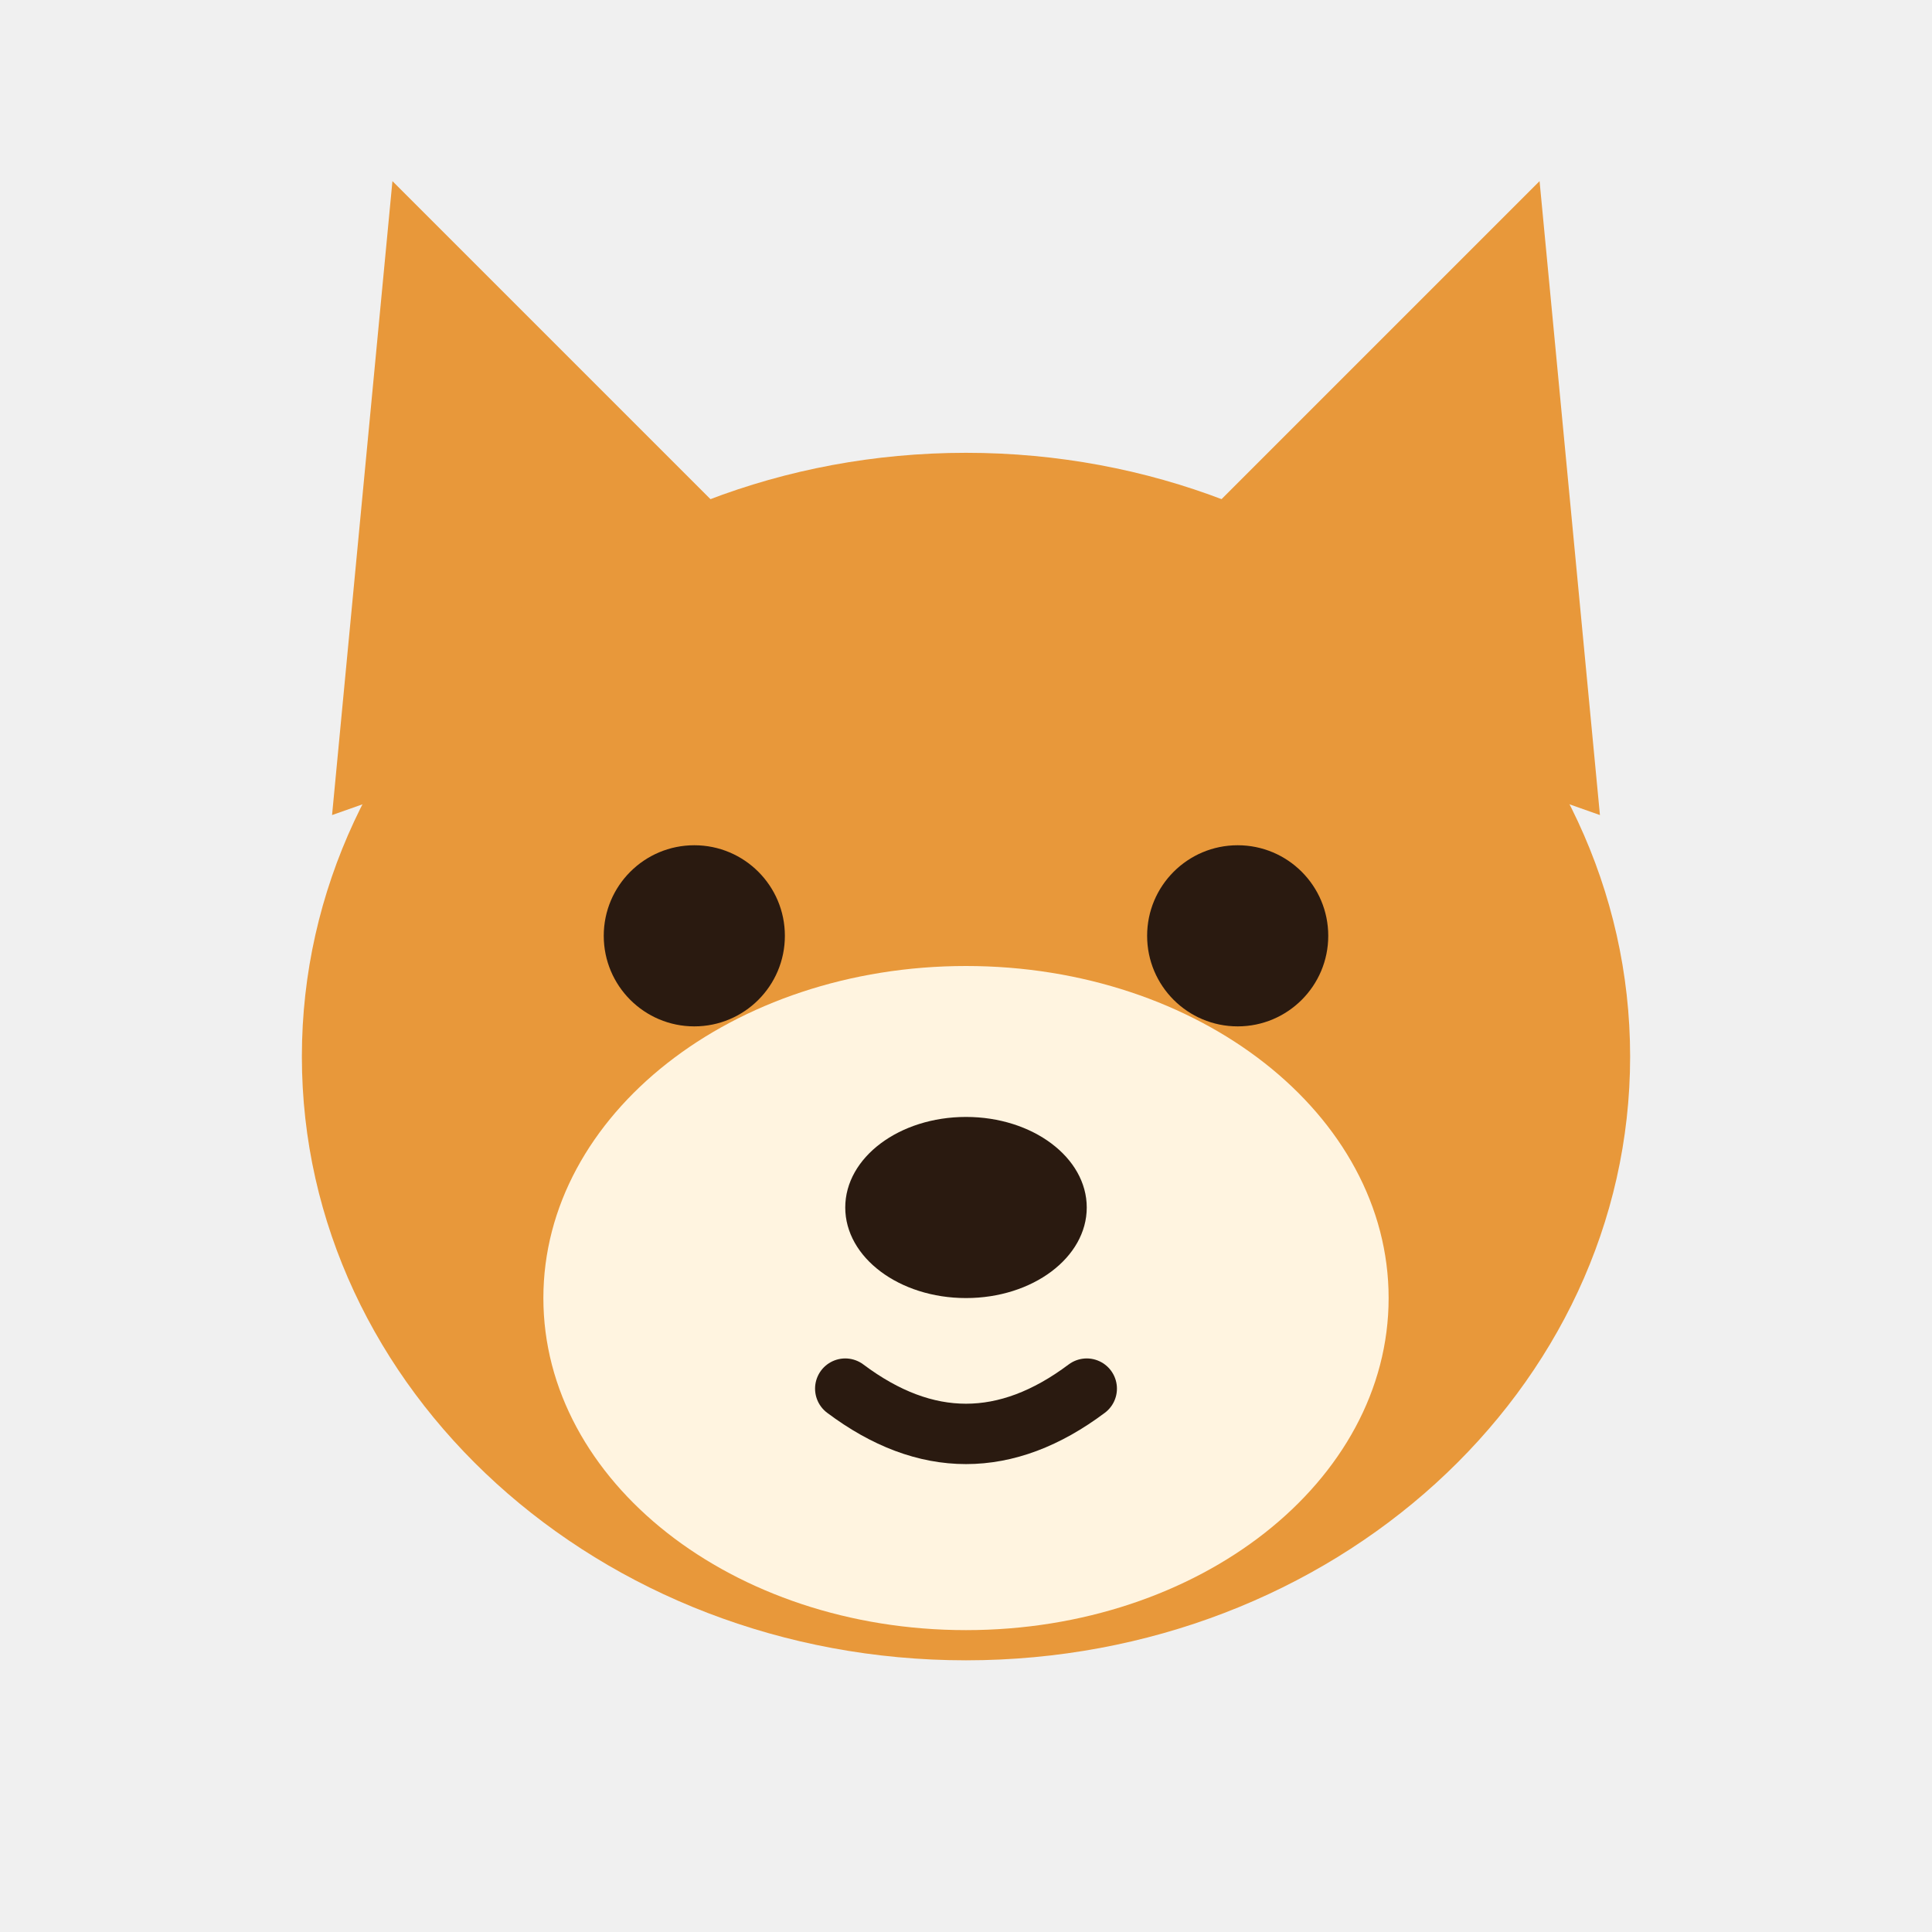
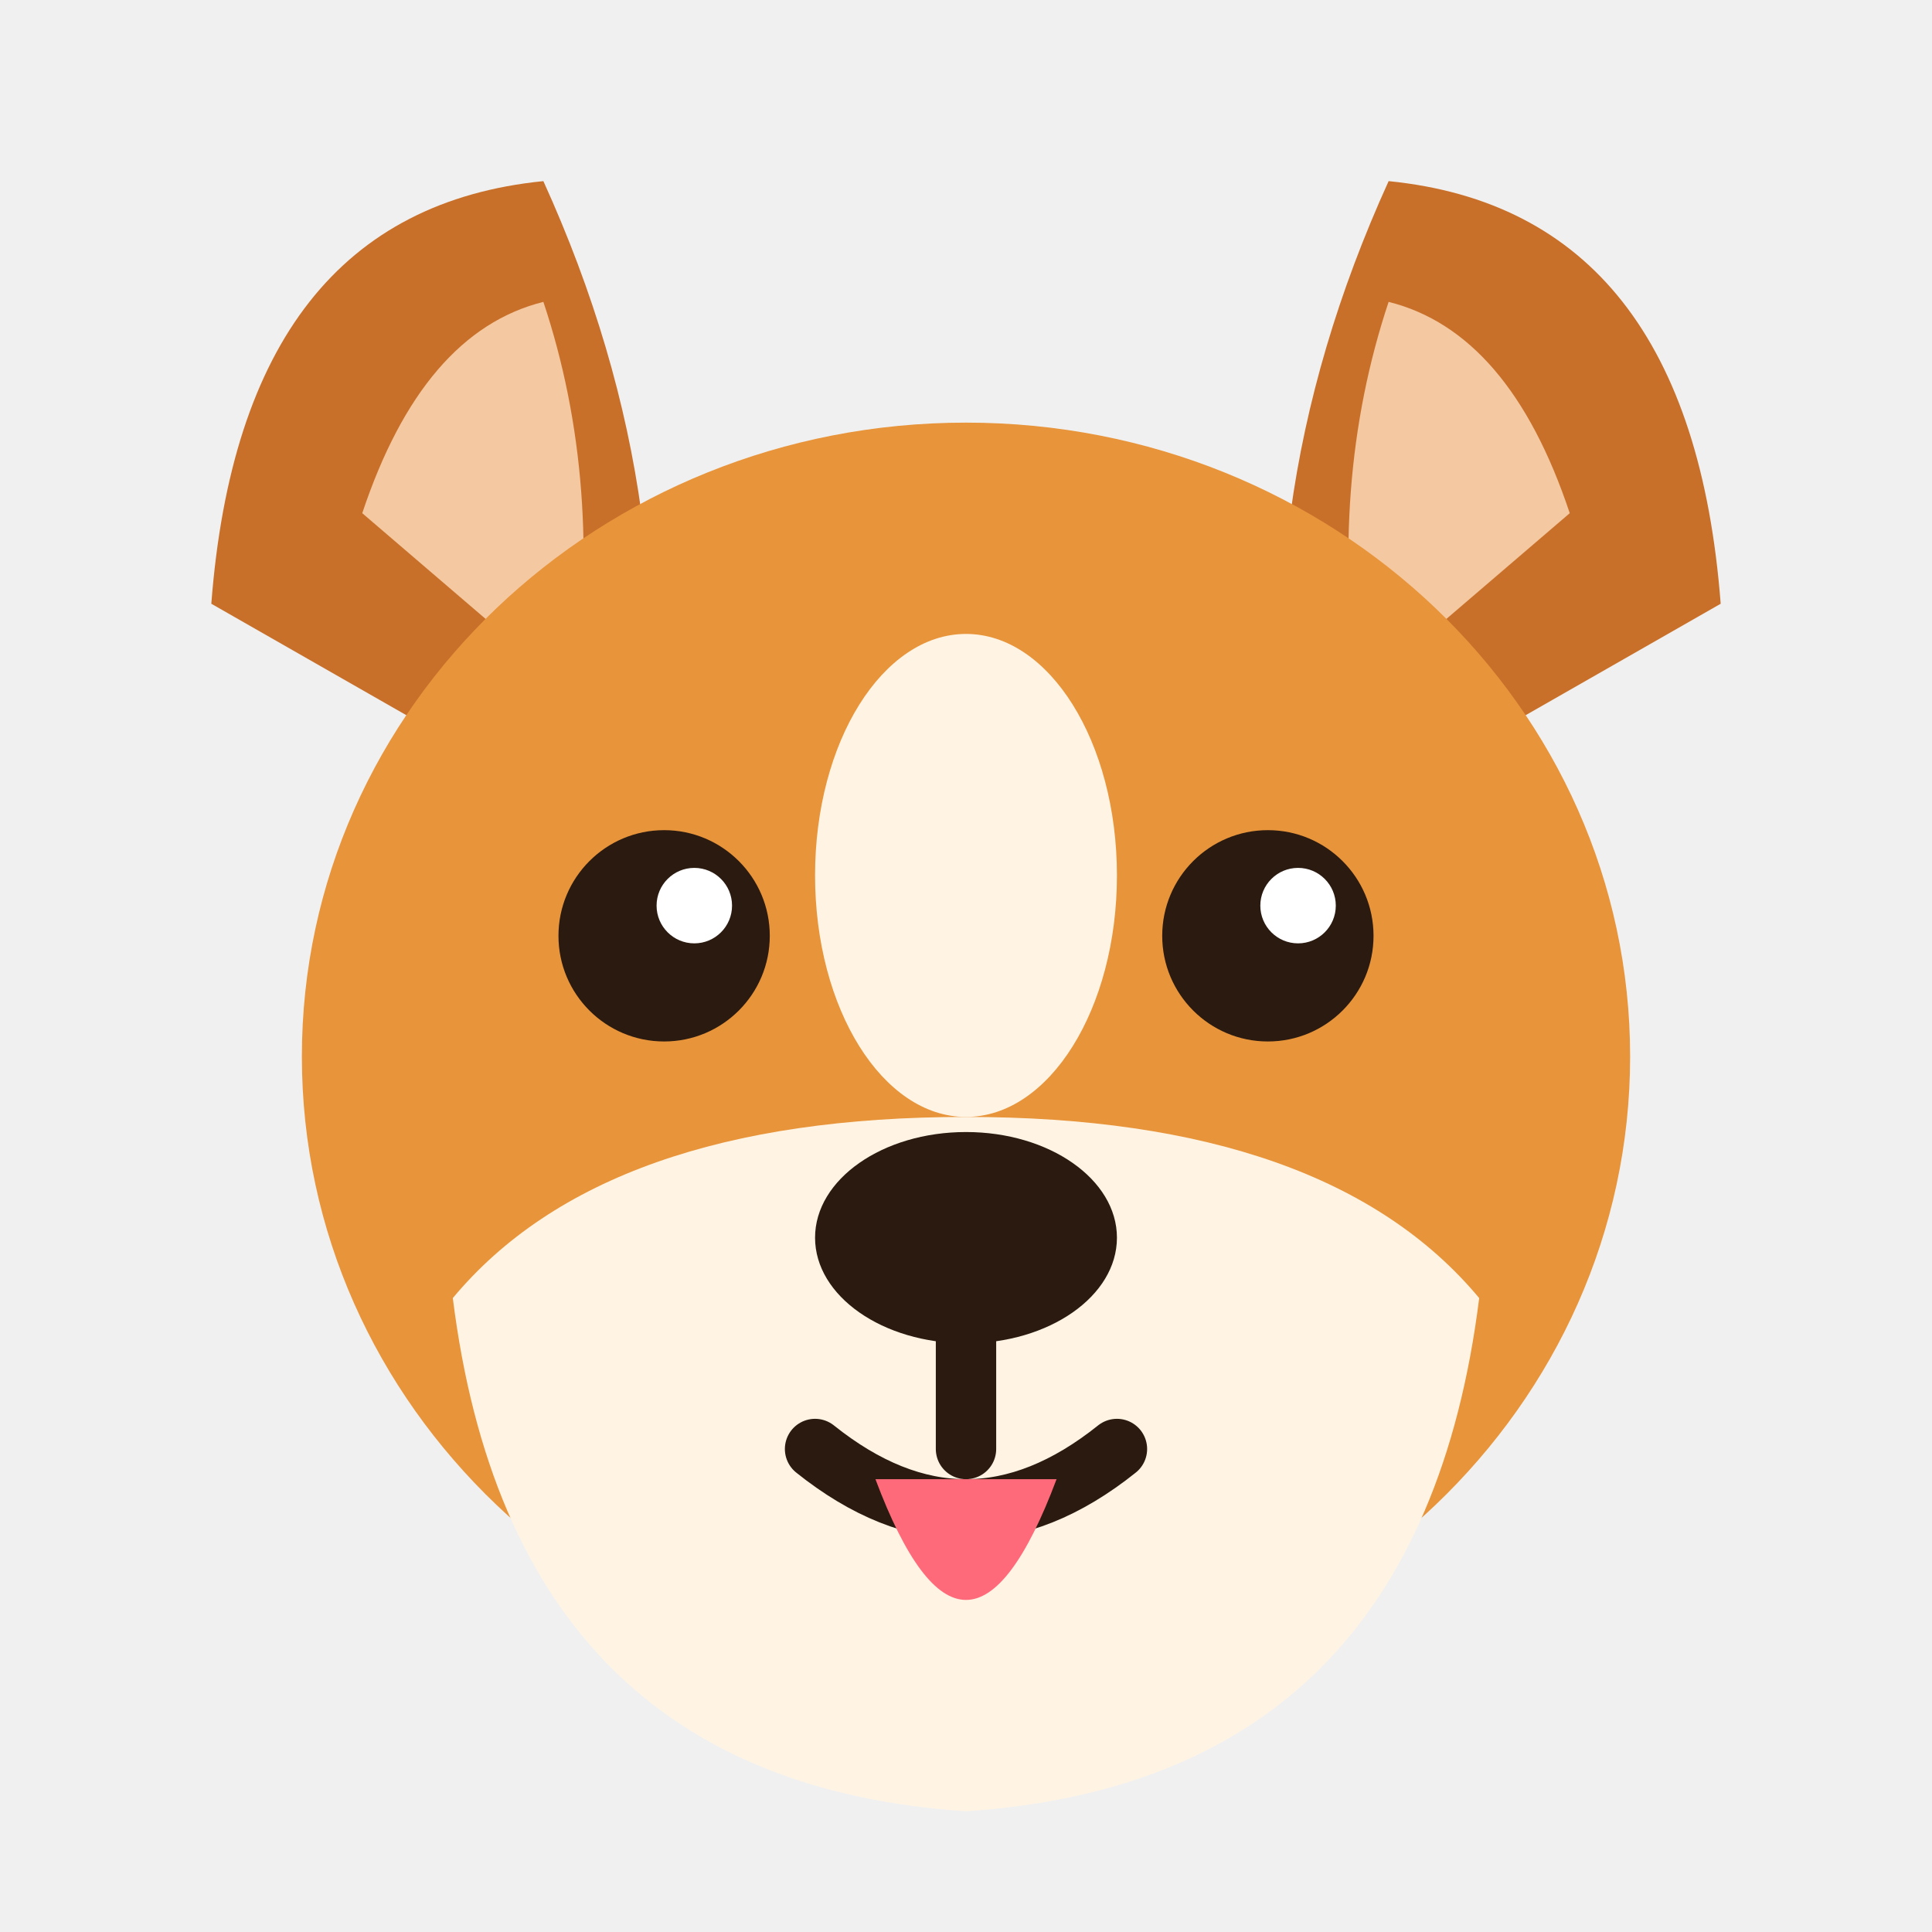
<svg xmlns="http://www.w3.org/2000/svg" viewBox="0 0 128 128">
-   <path d="M22 54L26 12l30 30zM106 54L102 12 72 42z" fill="#e8983a" />
-   <ellipse cx="64" cy="70" rx="44" ry="40" fill="#e8983a" />
-   <ellipse cx="64" cy="86" rx="28" ry="22" fill="#fff4e0" />
-   <circle cx="46" cy="62" r="6" fill="#2a1a10" />
-   <circle cx="82" cy="62" r="6" fill="#2a1a10" />
-   <ellipse cx="64" cy="80" rx="8" ry="6" fill="#2a1a10" />
-   <path d="M56 92q8 6 16 0" stroke="#2a1a10" stroke-width="4" stroke-linecap="round" fill="none" />
+   <path d="M14 40q2-26 22-28q10 22 6 44zM114 40q-2-26-22-28q-10 22-6 44z" fill="#c8702a" />
+   <path d="M24 34q4-12 12-14q4 12 2 26zM104 34q-4-12-12-14q-4 12-2 26z" fill="#f4c8a0" />
+   <ellipse cx="64" cy="70" rx="44" ry="42" fill="#e8943a" />
+   <path d="M30 86q4 32 34 34q30-2 34-34q-10-12-34-12t-34 12z" fill="#fff4e4" />
+   <ellipse cx="64" cy="58" rx="10" ry="16" fill="#fff4e4" />
+   <circle cx="44" cy="62" r="7" fill="#2a1a10" />
+   <circle cx="84" cy="62" r="7" fill="#2a1a10" />
+   <circle cx="46" cy="60" r="2.5" fill="#fff" />
+   <circle cx="86" cy="60" r="2.5" fill="#fff" />
+   <ellipse cx="64" cy="82" rx="10" ry="7" fill="#2a1a10" />
+   <path d="M64 88v8M54 96q10 8 20 0" stroke="#2a1a10" stroke-width="4" stroke-linecap="round" fill="none" />
+   <path d="M58 98q6 16 12 0z" fill="#ff6a7a" />
</svg>
